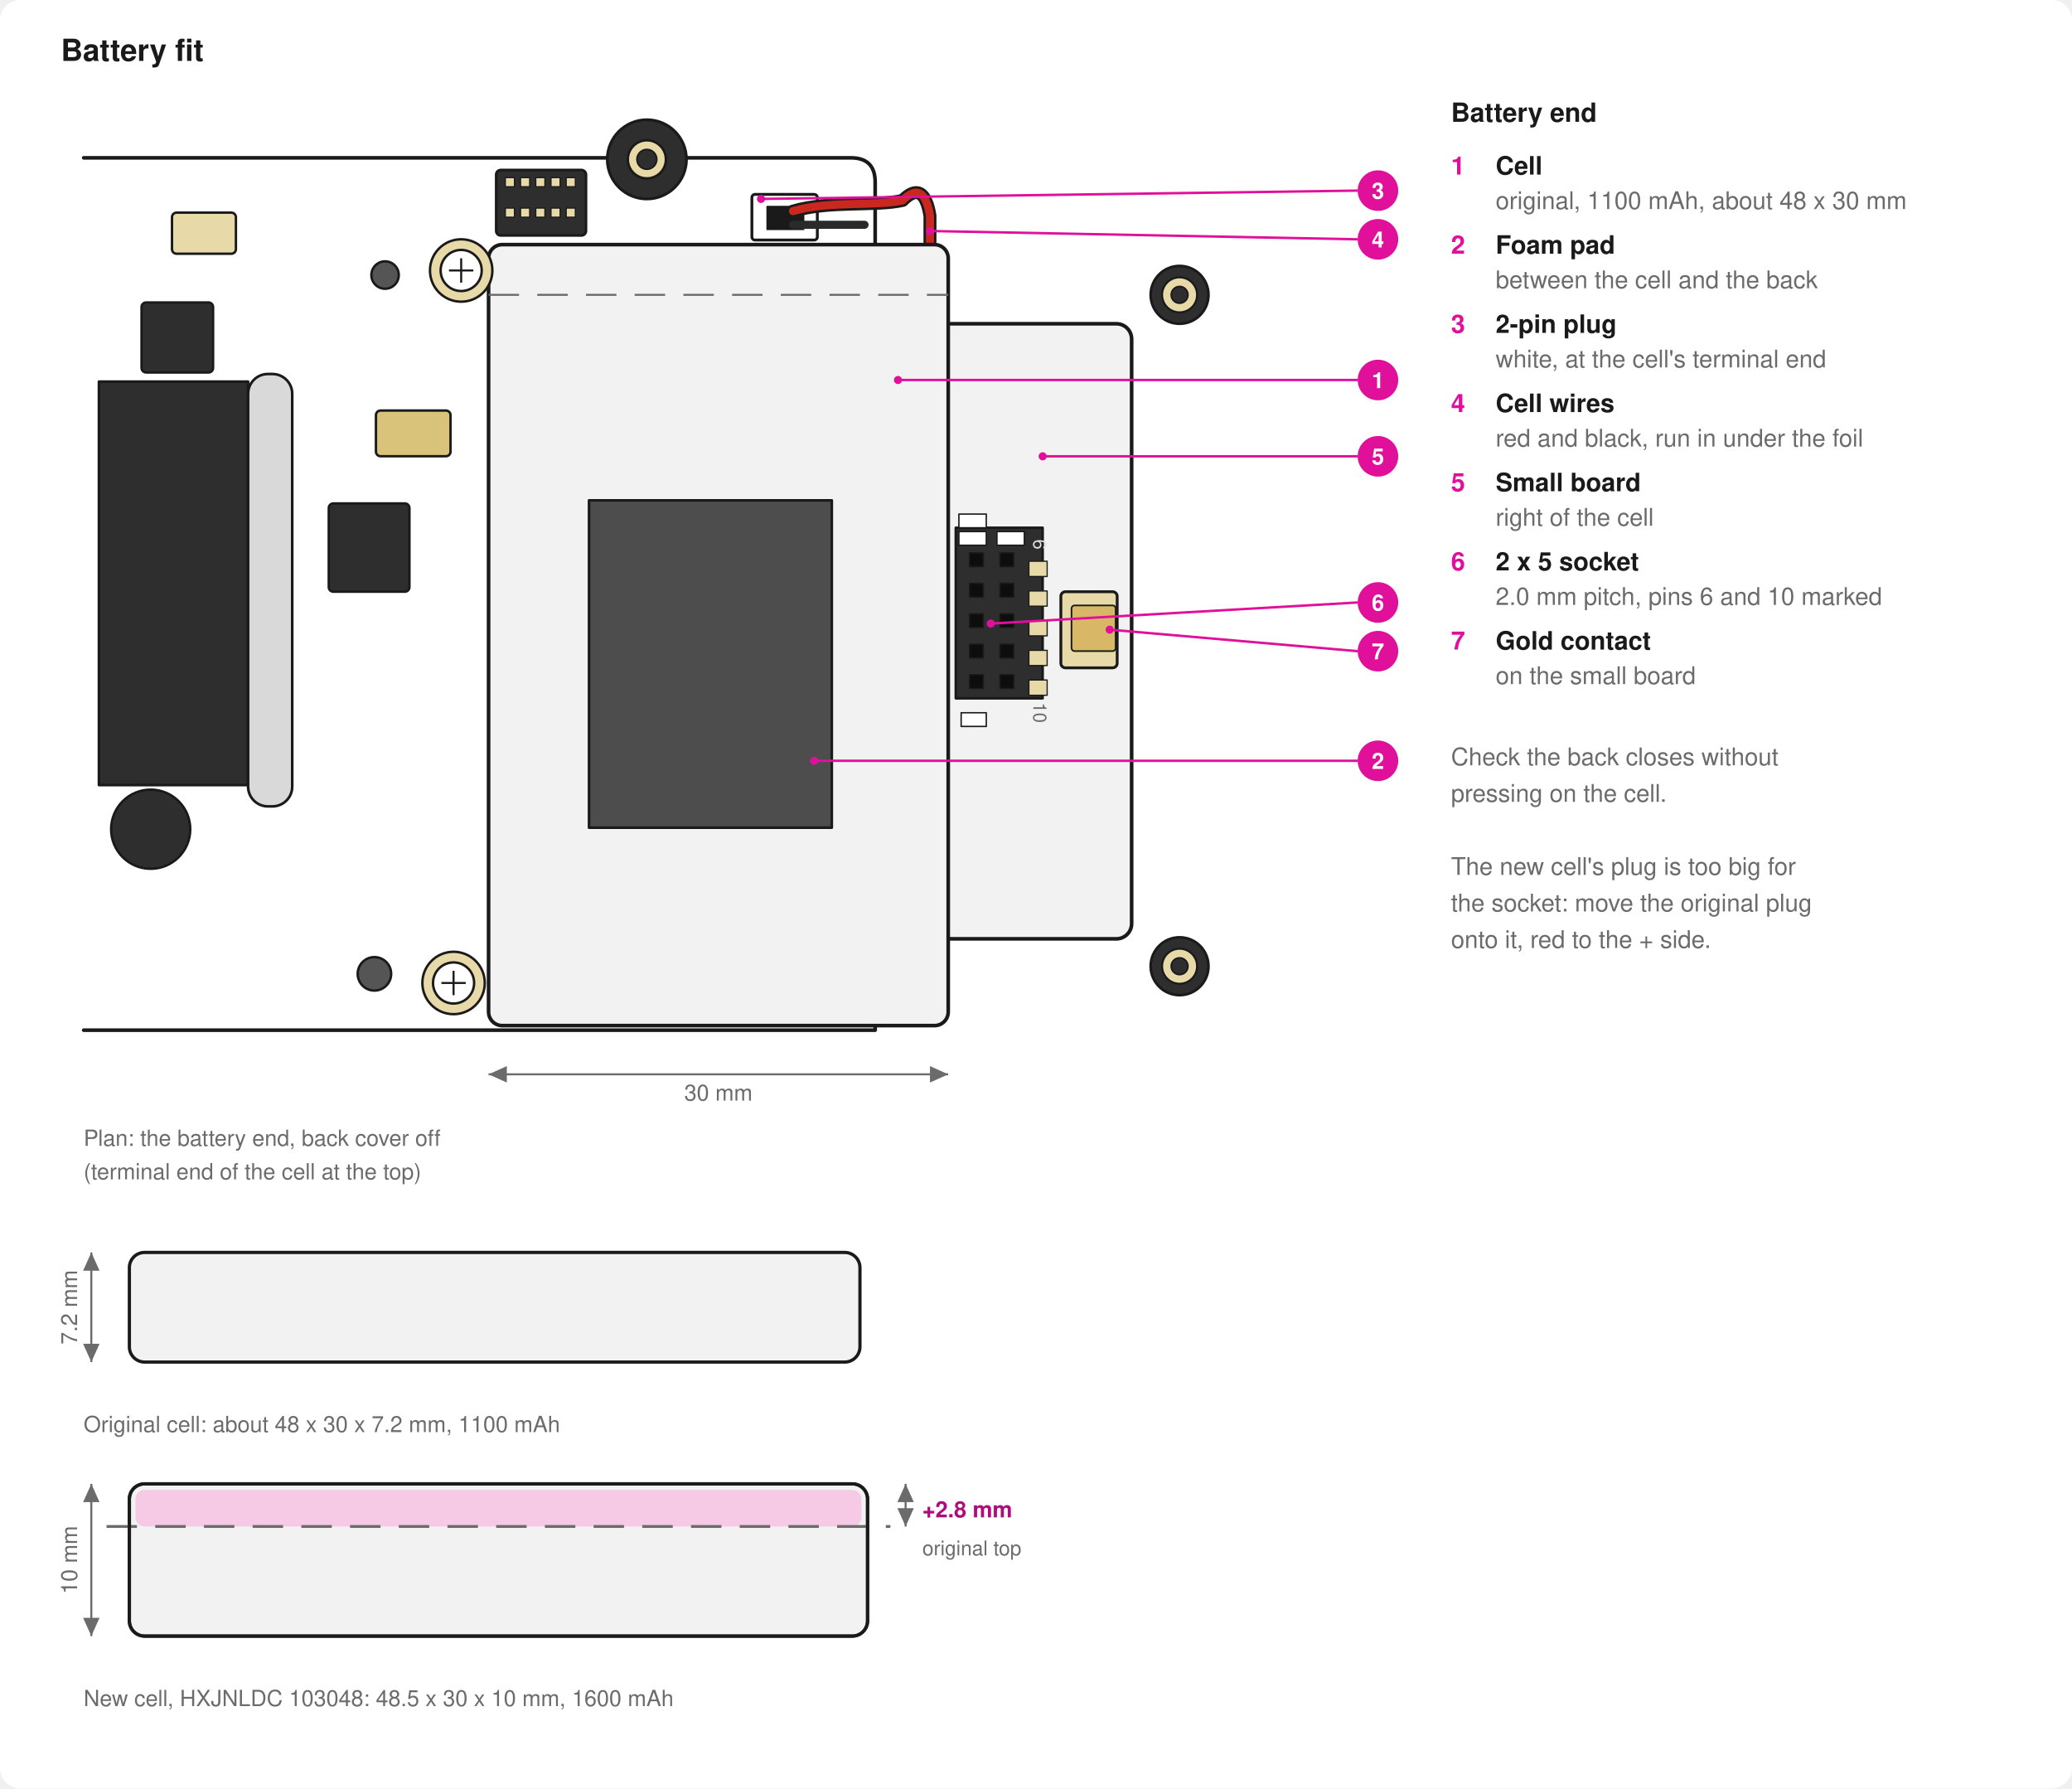
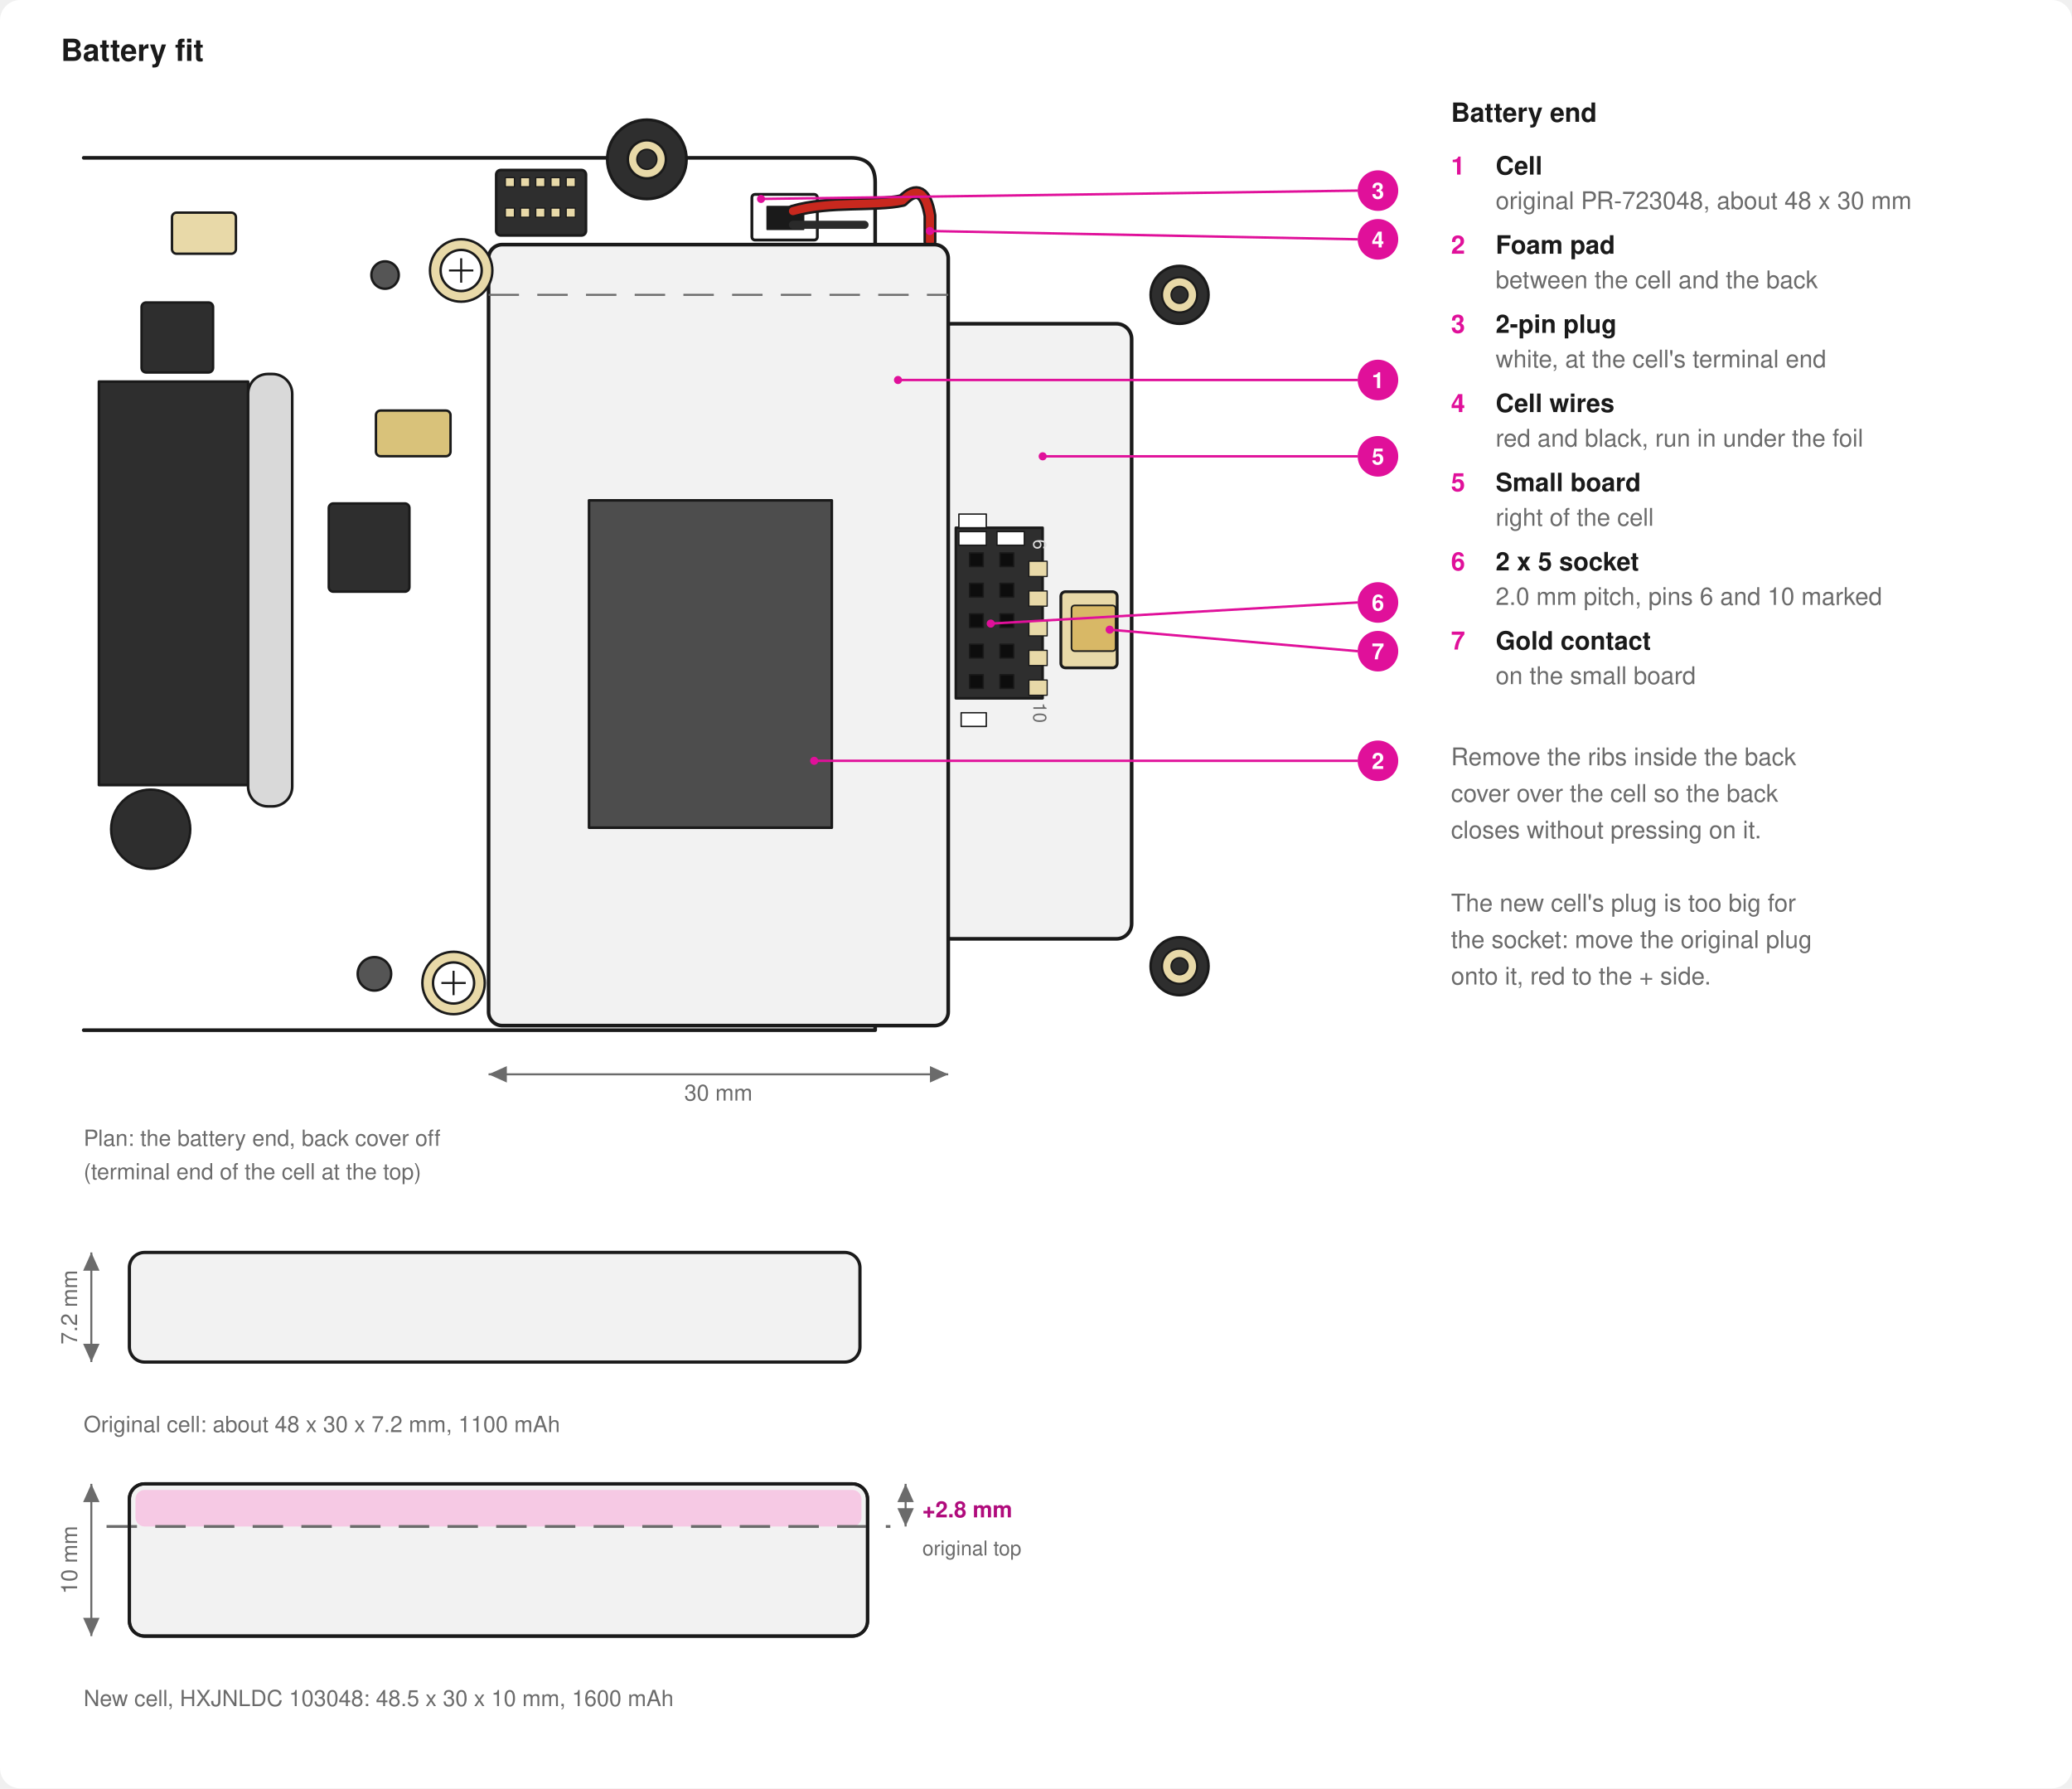
<svg xmlns="http://www.w3.org/2000/svg" viewBox="0 0 1021 881" width="1021" height="881" font-family="Helvetica, Arial, sans-serif">
  <rect width="1021" height="881" rx="10" fill="#fff" />
  <text x="30" y="30" font-size="15" font-weight="700" fill="#1a1a1a">Battery fit</text>
  <g transform="translate(30 56) scale(7.5)">
    <path d="M1.5 2.9 L51.9 2.9 Q53.5 2.9 53.5 4.5 L53.5 60.2 L1.5 60.2" fill="#fff" stroke="#1a1a1a" stroke-width="0.240" stroke-linejoin="round" stroke-linecap="round" />
    <circle cx="38.5" cy="3.0" r="2.6" fill="#2e2e2e" stroke="#1a1a1a" stroke-width="0.187" stroke-linejoin="round" stroke-linecap="round" />
    <circle cx="38.5" cy="3.0" r="1.25" fill="#e8d9a8" stroke="#1a1a1a" stroke-width="0.160" stroke-linejoin="round" stroke-linecap="round" />
    <circle cx="38.5" cy="3.0" r="0.65" fill="#2e2e2e" stroke="#1a1a1a" stroke-width="0.107" stroke-linejoin="round" stroke-linecap="round" />
    <rect x="2.5" y="17.6" width="9.8" height="26.5" rx="0" fill="#2e2e2e" stroke="#1a1a1a" stroke-width="0.173" stroke-linejoin="round" stroke-linecap="round" />
    <rect x="12.3" y="17.1" width="2.9" height="28.4" rx="1.3" fill="#d9d9d9" stroke="#1a1a1a" stroke-width="0.173" stroke-linejoin="round" stroke-linecap="round" />
    <rect x="5.3" y="12.4" width="4.7" height="4.6" rx="0.3" fill="#2e2e2e" stroke="#1a1a1a" stroke-width="0.160" stroke-linejoin="round" stroke-linecap="round" />
    <rect x="7.3" y="6.5" width="4.2" height="2.7" rx="0.3" fill="#e8d9a8" stroke="#1a1a1a" stroke-width="0.160" stroke-linejoin="round" stroke-linecap="round" />
    <rect x="17.6" y="25.6" width="5.3" height="5.8" rx="0.3" fill="#2e2e2e" stroke="#1a1a1a" stroke-width="0.160" stroke-linejoin="round" stroke-linecap="round" />
    <rect x="20.7" y="19.5" width="4.9" height="3.0" rx="0.3" fill="#d9c27a" stroke="#1a1a1a" stroke-width="0.160" stroke-linejoin="round" stroke-linecap="round" />
    <circle cx="5.9" cy="47.0" r="2.6" fill="#2e2e2e" stroke="#1a1a1a" stroke-width="0.160" stroke-linejoin="round" stroke-linecap="round" />
    <rect x="28.6" y="3.7" width="5.9" height="4.3" rx="0.3" fill="#2e2e2e" stroke="#1a1a1a" stroke-width="0.173" stroke-linejoin="round" stroke-linecap="round" />
    <rect x="29.2" y="4.2" width="0.6" height="0.6" rx="0" fill="#e8d9a8" stroke="#1a1a1a" stroke-width="0.080" stroke-linejoin="round" stroke-linecap="round" />
    <rect x="29.2" y="6.2" width="0.6" height="0.6" rx="0" fill="#e8d9a8" stroke="#1a1a1a" stroke-width="0.080" stroke-linejoin="round" stroke-linecap="round" />
    <rect x="30.2" y="4.2" width="0.6" height="0.6" rx="0" fill="#e8d9a8" stroke="#1a1a1a" stroke-width="0.080" stroke-linejoin="round" stroke-linecap="round" />
    <rect x="30.2" y="6.2" width="0.6" height="0.6" rx="0" fill="#e8d9a8" stroke="#1a1a1a" stroke-width="0.080" stroke-linejoin="round" stroke-linecap="round" />
    <rect x="31.2" y="4.2" width="0.6" height="0.6" rx="0" fill="#e8d9a8" stroke="#1a1a1a" stroke-width="0.080" stroke-linejoin="round" stroke-linecap="round" />
    <rect x="31.2" y="6.2" width="0.6" height="0.6" rx="0" fill="#e8d9a8" stroke="#1a1a1a" stroke-width="0.080" stroke-linejoin="round" stroke-linecap="round" />
    <rect x="32.2" y="4.2" width="0.6" height="0.6" rx="0" fill="#e8d9a8" stroke="#1a1a1a" stroke-width="0.080" stroke-linejoin="round" stroke-linecap="round" />
    <rect x="32.2" y="6.2" width="0.6" height="0.6" rx="0" fill="#e8d9a8" stroke="#1a1a1a" stroke-width="0.080" stroke-linejoin="round" stroke-linecap="round" />
    <rect x="33.2" y="4.2" width="0.6" height="0.6" rx="0" fill="#e8d9a8" stroke="#1a1a1a" stroke-width="0.080" stroke-linejoin="round" stroke-linecap="round" />
    <rect x="33.2" y="6.2" width="0.6" height="0.6" rx="0" fill="#e8d9a8" stroke="#1a1a1a" stroke-width="0.080" stroke-linejoin="round" stroke-linecap="round" />
    <rect x="57.5" y="13.8" width="12.85" height="40.4" rx="1.0" fill="#f2f2f2" stroke="#1a1a1a" stroke-width="0.240" stroke-linejoin="round" stroke-linecap="round" />
    <rect x="58.8" y="27.2" width="5.7" height="11.2" rx="0" fill="#2e2e2e" stroke="#1a1a1a" stroke-width="0.173" stroke-linejoin="round" stroke-linecap="round" />
    <rect x="59.7" y="28.85" width="0.9" height="0.9" rx="0" fill="#0d0d0d" stroke="#1a1a1a" stroke-width="0.093" stroke-linejoin="round" stroke-linecap="round" />
    <rect x="61.7" y="28.85" width="0.9" height="0.9" rx="0" fill="#0d0d0d" stroke="#1a1a1a" stroke-width="0.093" stroke-linejoin="round" stroke-linecap="round" />
    <rect x="63.6" y="29.4" width="1.2" height="1.0" rx="0" fill="#e8d9a8" stroke="#1a1a1a" stroke-width="0.080" stroke-linejoin="round" stroke-linecap="round" />
    <rect x="59.7" y="30.85" width="0.9" height="0.9" rx="0" fill="#0d0d0d" stroke="#1a1a1a" stroke-width="0.093" stroke-linejoin="round" stroke-linecap="round" />
    <rect x="61.7" y="30.85" width="0.9" height="0.9" rx="0" fill="#0d0d0d" stroke="#1a1a1a" stroke-width="0.093" stroke-linejoin="round" stroke-linecap="round" />
    <rect x="63.6" y="31.35" width="1.2" height="1.0" rx="0" fill="#e8d9a8" stroke="#1a1a1a" stroke-width="0.080" stroke-linejoin="round" stroke-linecap="round" />
    <rect x="59.7" y="32.85" width="0.9" height="0.9" rx="0" fill="#0d0d0d" stroke="#1a1a1a" stroke-width="0.093" stroke-linejoin="round" stroke-linecap="round" />
    <rect x="61.7" y="32.85" width="0.9" height="0.9" rx="0" fill="#0d0d0d" stroke="#1a1a1a" stroke-width="0.093" stroke-linejoin="round" stroke-linecap="round" />
    <rect x="63.6" y="33.3" width="1.2" height="1.0" rx="0" fill="#e8d9a8" stroke="#1a1a1a" stroke-width="0.080" stroke-linejoin="round" stroke-linecap="round" />
    <rect x="59.7" y="34.85" width="0.9" height="0.9" rx="0" fill="#0d0d0d" stroke="#1a1a1a" stroke-width="0.093" stroke-linejoin="round" stroke-linecap="round" />
    <rect x="61.7" y="34.85" width="0.9" height="0.9" rx="0" fill="#0d0d0d" stroke="#1a1a1a" stroke-width="0.093" stroke-linejoin="round" stroke-linecap="round" />
    <rect x="63.6" y="35.25" width="1.2" height="1.0" rx="0" fill="#e8d9a8" stroke="#1a1a1a" stroke-width="0.080" stroke-linejoin="round" stroke-linecap="round" />
    <rect x="59.7" y="36.85" width="0.9" height="0.9" rx="0" fill="#0d0d0d" stroke="#1a1a1a" stroke-width="0.093" stroke-linejoin="round" stroke-linecap="round" />
    <rect x="61.7" y="36.85" width="0.9" height="0.9" rx="0" fill="#0d0d0d" stroke="#1a1a1a" stroke-width="0.093" stroke-linejoin="round" stroke-linecap="round" />
    <rect x="63.6" y="37.2" width="1.2" height="1.0" rx="0" fill="#e8d9a8" stroke="#1a1a1a" stroke-width="0.080" stroke-linejoin="round" stroke-linecap="round" />
    <rect x="59.0" y="26.3" width="1.8" height="0.9" rx="0" fill="#fff" stroke="#1a1a1a" stroke-width="0.093" stroke-linejoin="round" stroke-linecap="round" />
    <rect x="59.0" y="27.45" width="1.8" height="0.9" rx="0" fill="#fff" stroke="#1a1a1a" stroke-width="0.093" stroke-linejoin="round" stroke-linecap="round" />
    <rect x="61.5" y="27.45" width="1.8" height="0.9" rx="0" fill="#fff" stroke="#1a1a1a" stroke-width="0.093" stroke-linejoin="round" stroke-linecap="round" />
    <rect x="59.15" y="39.35" width="1.65" height="0.9" rx="0" fill="#fff" stroke="#1a1a1a" stroke-width="0.093" stroke-linejoin="round" stroke-linecap="round" />
    <rect x="65.7" y="31.4" width="3.7" height="5.0" rx="0.3" fill="#e8d9a8" stroke="#1a1a1a" stroke-width="0.187" stroke-linejoin="round" stroke-linecap="round" />
    <rect x="66.4" y="32.3" width="2.9" height="3.0" rx="0.2" fill="#d8b866" stroke="#1a1a1a" stroke-width="0.107" stroke-linejoin="round" stroke-linecap="round" />
    <circle cx="73.5" cy="11.9" r="1.9" fill="#2e2e2e" stroke="#1a1a1a" stroke-width="0.173" stroke-linejoin="round" stroke-linecap="round" />
    <circle cx="73.5" cy="11.9" r="1.15" fill="#e8d9a8" stroke="#1a1a1a" stroke-width="0.133" stroke-linejoin="round" stroke-linecap="round" />
    <circle cx="73.5" cy="11.9" r="0.55" fill="#2e2e2e" stroke="#1a1a1a" stroke-width="0.107" stroke-linejoin="round" stroke-linecap="round" />
    <circle cx="73.5" cy="56.0" r="1.9" fill="#2e2e2e" stroke="#1a1a1a" stroke-width="0.173" stroke-linejoin="round" stroke-linecap="round" />
    <circle cx="73.5" cy="56.0" r="1.15" fill="#e8d9a8" stroke="#1a1a1a" stroke-width="0.133" stroke-linejoin="round" stroke-linecap="round" />
    <circle cx="73.5" cy="56.0" r="0.55" fill="#2e2e2e" stroke="#1a1a1a" stroke-width="0.107" stroke-linejoin="round" stroke-linecap="round" />
    <rect x="45.4" y="5.3" width="4.3" height="3.0" rx="0.2" fill="#fff" stroke="#1a1a1a" stroke-width="0.187" stroke-linejoin="round" stroke-linecap="round" />
    <rect x="46.4" y="6.1" width="2.4" height="1.5" rx="0" fill="#1a1a1a" stroke="#1a1a1a" stroke-width="0.093" stroke-linejoin="round" stroke-linecap="round" />
    <path d="M48.1 7.3 L52.8 7.3" fill="none" stroke="#2a2a2a" stroke-width="0.533" stroke-linecap="round" stroke-linejoin="round" />
    <path d="M48.1 6.4 C50.5 5.7 53.5 6.1 55.3 5.7 Q56.7 4.3 57.1 6.7 L57.1 8.4" fill="none" stroke="#1a1a1a" stroke-width="0.853" stroke-linecap="round" stroke-linejoin="round" />
    <path d="M48.1 6.4 C50.5 5.7 53.5 6.1 55.3 5.7 Q56.7 4.3 57.1 6.7 L57.1 8.4" fill="none" stroke="#c8281e" stroke-width="0.533" stroke-linecap="round" stroke-linejoin="round" />
    <rect x="28.1" y="8.6" width="30.2" height="51.3" rx="0.9" fill="#f2f2f2" stroke="#1a1a1a" stroke-width="0.240" stroke-linejoin="round" stroke-linecap="round" />
    <line x1="28.1" y1="11.9" x2="58.3" y2="11.9" stroke="#6b6b6b" stroke-width="0.133" stroke-dasharray="2 1.2" />
    <rect x="34.7" y="25.4" width="15.95" height="21.5" rx="0" fill="#4d4d4d" stroke="#1a1a1a" stroke-width="0.173" stroke-linejoin="round" stroke-linecap="round" />
    <circle cx="26.3" cy="10.3" r="2.05" fill="#e8d9a8" stroke="#1a1a1a" stroke-width="0.160" stroke-linejoin="round" stroke-linecap="round" />
    <circle cx="26.3" cy="10.3" r="1.35" fill="#fff" stroke="#1a1a1a" stroke-width="0.160" stroke-linejoin="round" stroke-linecap="round" />
    <line x1="25.5" y1="10.3" x2="27.1" y2="10.3" stroke="#1a1a1a" stroke-width="0.133" />
    <line x1="26.3" y1="9.5" x2="26.3" y2="11.1" stroke="#1a1a1a" stroke-width="0.133" />
    <circle cx="25.8" cy="57.1" r="2.05" fill="#e8d9a8" stroke="#1a1a1a" stroke-width="0.160" stroke-linejoin="round" stroke-linecap="round" />
    <circle cx="25.8" cy="57.1" r="1.35" fill="#fff" stroke="#1a1a1a" stroke-width="0.160" stroke-linejoin="round" stroke-linecap="round" />
    <line x1="25.0" y1="57.1" x2="26.6" y2="57.1" stroke="#1a1a1a" stroke-width="0.133" />
    <line x1="25.8" y1="56.3" x2="25.8" y2="57.9" stroke="#1a1a1a" stroke-width="0.133" />
    <circle cx="21.3" cy="10.6" r="0.9" fill="#555" stroke="#1a1a1a" stroke-width="0.160" stroke-linejoin="round" stroke-linecap="round" />
    <circle cx="20.6" cy="56.5" r="1.1" fill="#555" stroke="#1a1a1a" stroke-width="0.160" stroke-linejoin="round" stroke-linecap="round" />
    <line x1="28.1" y1="63.1" x2="58.3" y2="63.1" stroke="#6b6b6b" stroke-width="0.133" />
    <path d="M28.1 63.1 L29.30 63.64 L29.30 62.56 Z" fill="#6b6b6b" />
    <path d="M58.3 63.1 L57.10 62.56 L57.10 63.64 Z" fill="#6b6b6b" />
    <rect x="4.5" y="74.8" width="48.0" height="7.2" rx="1.0" fill="#f2f2f2" stroke="#1a1a1a" stroke-width="0.213" stroke-linejoin="round" stroke-linecap="round" />
    <line x1="2.0" y1="74.8" x2="2.0" y2="82.0" stroke="#6b6b6b" stroke-width="0.133" />
    <path d="M2.0 74.8 L1.46 76.00 L2.54 76.00 Z" fill="#6b6b6b" />
    <path d="M2.0 82.0 L2.54 80.80 L1.46 80.80 Z" fill="#6b6b6b" />
    <rect x="4.5" y="90.0" width="48.5" height="10.0" rx="1.0" fill="#f2f2f2" stroke="#1a1a1a" stroke-width="0.213" stroke-linejoin="round" stroke-linecap="round" />
    <rect x="4.9" y="90.4" width="47.7" height="2.4" rx="0.6" fill="#f6c9e4" stroke="#1a1a1a" stroke-width="0.000" stroke-linejoin="round" stroke-linecap="round" />
    <line x1="3.0" y1="92.8" x2="54.5" y2="92.8" stroke="#6b6b6b" stroke-width="0.187" stroke-dasharray="2 1.2" />
    <rect x="4.5" y="90.0" width="48.5" height="10.0" rx="1.0" fill="none" stroke="#1a1a1a" stroke-width="0.213" stroke-linejoin="round" stroke-linecap="round" />
    <line x1="2.0" y1="90.0" x2="2.0" y2="100.0" stroke="#6b6b6b" stroke-width="0.133" />
    <path d="M2.0 90.0 L1.46 91.20 L2.54 91.20 Z" fill="#6b6b6b" />
    <path d="M2.0 100.0 L2.54 98.80 L1.46 98.80 Z" fill="#6b6b6b" />
    <line x1="55.5" y1="90.0" x2="55.5" y2="92.8" stroke="#6b6b6b" stroke-width="0.133" />
    <path d="M55.5 90.0 L54.96 91.20 L56.04 91.20 Z" fill="#6b6b6b" />
    <path d="M55.5 92.8 L56.04 91.60 L54.96 91.60 Z" fill="#6b6b6b" />
  </g>
  <text x="509.2" y="268.2" font-size="9" fill="#e0e0e0" text-anchor="middle" transform="rotate(90 509.2 268.2)">6</text>
  <text x="509.2" y="351.1" font-size="9" fill="#6b6b6b" text-anchor="middle" transform="rotate(90 509.2 351.1)">10</text>
  <text x="354.0" y="542.2" font-size="11" fill="#6b6b6b" text-anchor="middle">30 mm</text>
  <text x="41.2" y="564.5" font-size="11" fill="#6b6b6b" text-anchor="start" font-weight="400">Plan: the battery end, back cover off</text>
  <text x="41.2" y="581.0" font-size="11" fill="#6b6b6b" text-anchor="start" font-weight="400">(terminal end of the cell at the top)</text>
  <text x="38.0" y="644.0" font-size="11" fill="#6b6b6b" text-anchor="middle" transform="rotate(-90 38.0 644.0)">7.2 mm</text>
  <text x="41.2" y="705.5" font-size="11" fill="#6b6b6b" text-anchor="start" font-weight="400">Original cell: about 48 x 30 x 7.2 mm, 1100 mAh</text>
  <text x="38.0" y="768.5" font-size="11" fill="#6b6b6b" text-anchor="middle" transform="rotate(-90 38.0 768.5)">10 mm</text>
  <text x="440.2" y="741.5" font-size="11" fill="#6b6b6b" text-anchor="middle" transform="rotate(-90 440.2 741.5)" />
  <text x="454.5" y="747.5" font-size="11" fill="#b00b7c" text-anchor="start" font-weight="700">+2.8 mm</text>
  <text x="454.5" y="766.2" font-size="10" fill="#6b6b6b" text-anchor="start" font-weight="400">original top</text>
  <text x="41.2" y="840.5" font-size="11" fill="#6b6b6b" text-anchor="start" font-weight="400">New cell, HXJNLDC 103048: 48.5 x 30 x 10 mm, 1600 mAh</text>
  <path d="M669.0 187.2 L442.5 187.2" stroke="#e0109a" stroke-width="1.2" fill="none" />
  <circle cx="442.5" cy="187.2" r="2" fill="#e0109a" />
  <circle cx="679.0" cy="187.2" r="10" fill="#e0109a" />
  <text x="679.0" y="191.2" font-size="11" font-weight="700" fill="#fff" text-anchor="middle">1</text>
  <path d="M669.0 374.8 L401.2 374.8" stroke="#e0109a" stroke-width="1.2" fill="none" />
  <circle cx="401.2" cy="374.8" r="2" fill="#e0109a" />
  <circle cx="679.0" cy="374.8" r="10" fill="#e0109a" />
  <text x="679.0" y="378.8" font-size="11" font-weight="700" fill="#fff" text-anchor="middle">2</text>
  <path d="M669.0 93.9 L375.0 98.0" stroke="#e0109a" stroke-width="1.2" fill="none" />
  <circle cx="375.0" cy="98.0" r="2" fill="#e0109a" />
  <circle cx="679.0" cy="93.9" r="10" fill="#e0109a" />
  <text x="679.0" y="97.9" font-size="11" font-weight="700" fill="#fff" text-anchor="middle">3</text>
  <path d="M669.0 117.9 L458.2 113.8" stroke="#e0109a" stroke-width="1.2" fill="none" />
  <circle cx="458.2" cy="113.8" r="2" fill="#e0109a" />
  <circle cx="679.0" cy="117.9" r="10" fill="#e0109a" />
  <text x="679.0" y="121.9" font-size="11" font-weight="700" fill="#fff" text-anchor="middle">4</text>
  <path d="M669.0 224.8 L513.8 224.8" stroke="#e0109a" stroke-width="1.2" fill="none" />
  <circle cx="513.8" cy="224.8" r="2" fill="#e0109a" />
  <circle cx="679.0" cy="224.8" r="10" fill="#e0109a" />
  <text x="679.0" y="228.8" font-size="11" font-weight="700" fill="#fff" text-anchor="middle">5</text>
  <path d="M669.0 296.8 L488.2 307.2" stroke="#e0109a" stroke-width="1.2" fill="none" />
  <circle cx="488.2" cy="307.2" r="2" fill="#e0109a" />
  <circle cx="679.0" cy="296.8" r="10" fill="#e0109a" />
  <text x="679.0" y="300.8" font-size="11" font-weight="700" fill="#fff" text-anchor="middle">6</text>
  <path d="M669.0 320.8 L546.8 310.2" stroke="#e0109a" stroke-width="1.2" fill="none" />
  <circle cx="546.8" cy="310.2" r="2" fill="#e0109a" />
  <circle cx="679.0" cy="320.8" r="10" fill="#e0109a" />
  <text x="679.0" y="324.8" font-size="11" font-weight="700" fill="#fff" text-anchor="middle">7</text>
  <text x="715.0" y="60" font-size="13" font-weight="700" fill="#1a1a1a">Battery end</text>
  <text x="715.0" y="86" font-size="12.5" fill="#1a1a1a">
    <tspan font-weight="700" fill="#e0109a">1</tspan>
    <tspan x="737.0" font-weight="700">Cell</tspan>
  </text>
-   <text x="737.0" y="103" font-size="12" fill="#6b6b6b">original, 1100 mAh, about 48 x 30 mm</text>
+   <text x="737.0" y="103" font-size="12" fill="#6b6b6b">original PR-723048, about 48 x 30 mm</text>
  <text x="715.0" y="125" font-size="12.5" fill="#1a1a1a">
    <tspan font-weight="700" fill="#e0109a">2</tspan>
    <tspan x="737.0" font-weight="700">Foam pad</tspan>
  </text>
  <text x="737.0" y="142" font-size="12" fill="#6b6b6b">between the cell and the back</text>
  <text x="715.0" y="164" font-size="12.5" fill="#1a1a1a">
    <tspan font-weight="700" fill="#e0109a">3</tspan>
    <tspan x="737.0" font-weight="700">2-pin plug</tspan>
  </text>
  <text x="737.0" y="181" font-size="12" fill="#6b6b6b">white, at the cell's terminal end</text>
  <text x="715.0" y="203" font-size="12.5" fill="#1a1a1a">
    <tspan font-weight="700" fill="#e0109a">4</tspan>
    <tspan x="737.0" font-weight="700">Cell wires</tspan>
  </text>
  <text x="737.0" y="220" font-size="12" fill="#6b6b6b">red and black, run in under the foil</text>
  <text x="715.0" y="242" font-size="12.5" fill="#1a1a1a">
    <tspan font-weight="700" fill="#e0109a">5</tspan>
    <tspan x="737.0" font-weight="700">Small board</tspan>
  </text>
  <text x="737.0" y="259" font-size="12" fill="#6b6b6b">right of the cell</text>
  <text x="715.0" y="281" font-size="12.5" fill="#1a1a1a">
    <tspan font-weight="700" fill="#e0109a">6</tspan>
    <tspan x="737.0" font-weight="700">2 x 5 socket</tspan>
  </text>
  <text x="737.0" y="298" font-size="12" fill="#6b6b6b">2.0 mm pitch, pins 6 and 10 marked</text>
  <text x="715.0" y="320" font-size="12.5" fill="#1a1a1a">
    <tspan font-weight="700" fill="#e0109a">7</tspan>
    <tspan x="737.0" font-weight="700">Gold contact</tspan>
  </text>
  <text x="737.0" y="337" font-size="12" fill="#6b6b6b">on the small board</text>
  <text x="715.0" y="359" font-size="12" fill="#6b6b6b" />
-   <text x="715.0" y="377" font-size="12" fill="#6b6b6b">Check the back closes without</text>
-   <text x="715.0" y="395" font-size="12" fill="#6b6b6b">pressing on the cell.</text>
-   <text x="715.0" y="413" font-size="12" fill="#6b6b6b" />
-   <text x="715.0" y="431" font-size="12" fill="#6b6b6b">The new cell's plug is too big for</text>
-   <text x="715.0" y="449" font-size="12" fill="#6b6b6b">the socket: move the original plug</text>
-   <text x="715.0" y="467" font-size="12" fill="#6b6b6b">onto it, red to the + side.</text>
+   <text x="715.0" y="377" font-size="12" fill="#6b6b6b">Remove the ribs inside the back</text>
+   <text x="715.0" y="395" font-size="12" fill="#6b6b6b">cover over the cell so the back</text>
+   <text x="715.0" y="413" font-size="12" fill="#6b6b6b">closes without pressing on it.</text>
+   <text x="715.0" y="431" font-size="12" fill="#6b6b6b" />
+   <text x="715.0" y="449" font-size="12" fill="#6b6b6b">The new cell's plug is too big for</text>
+   <text x="715.0" y="467" font-size="12" fill="#6b6b6b">the socket: move the original plug</text>
+   <text x="715.0" y="485" font-size="12" fill="#6b6b6b">onto it, red to the + side.</text>
</svg>
